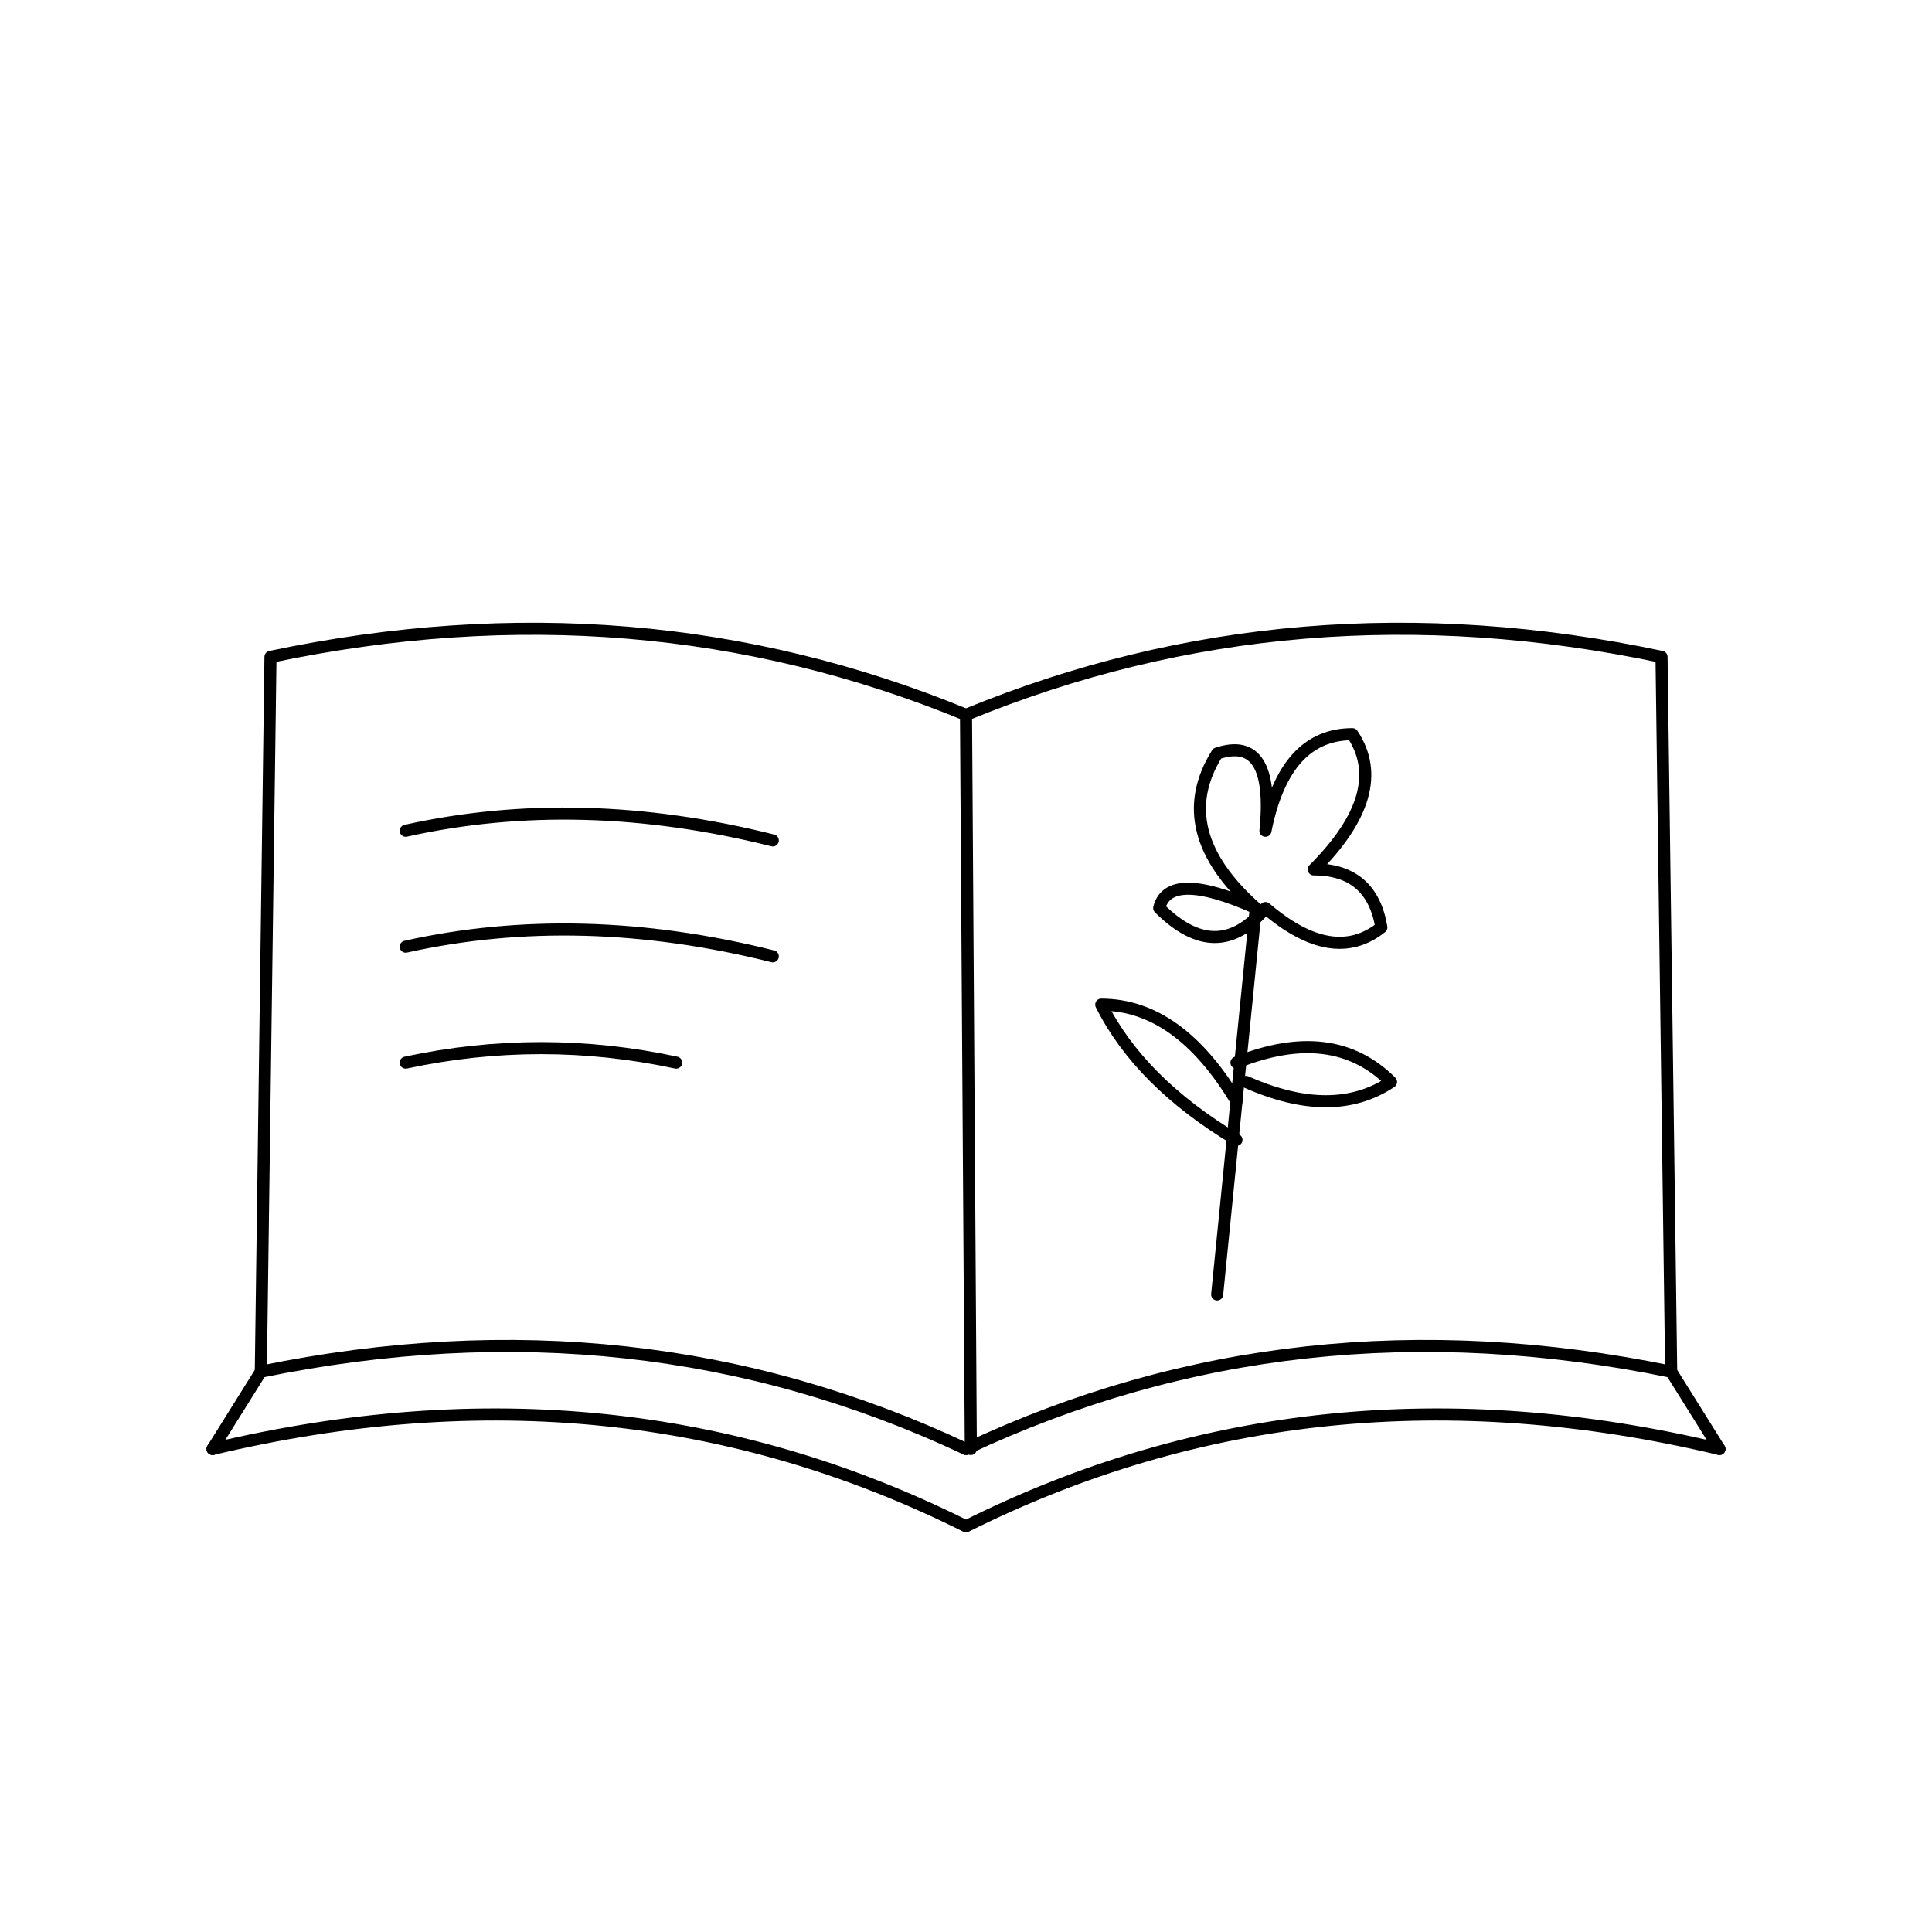
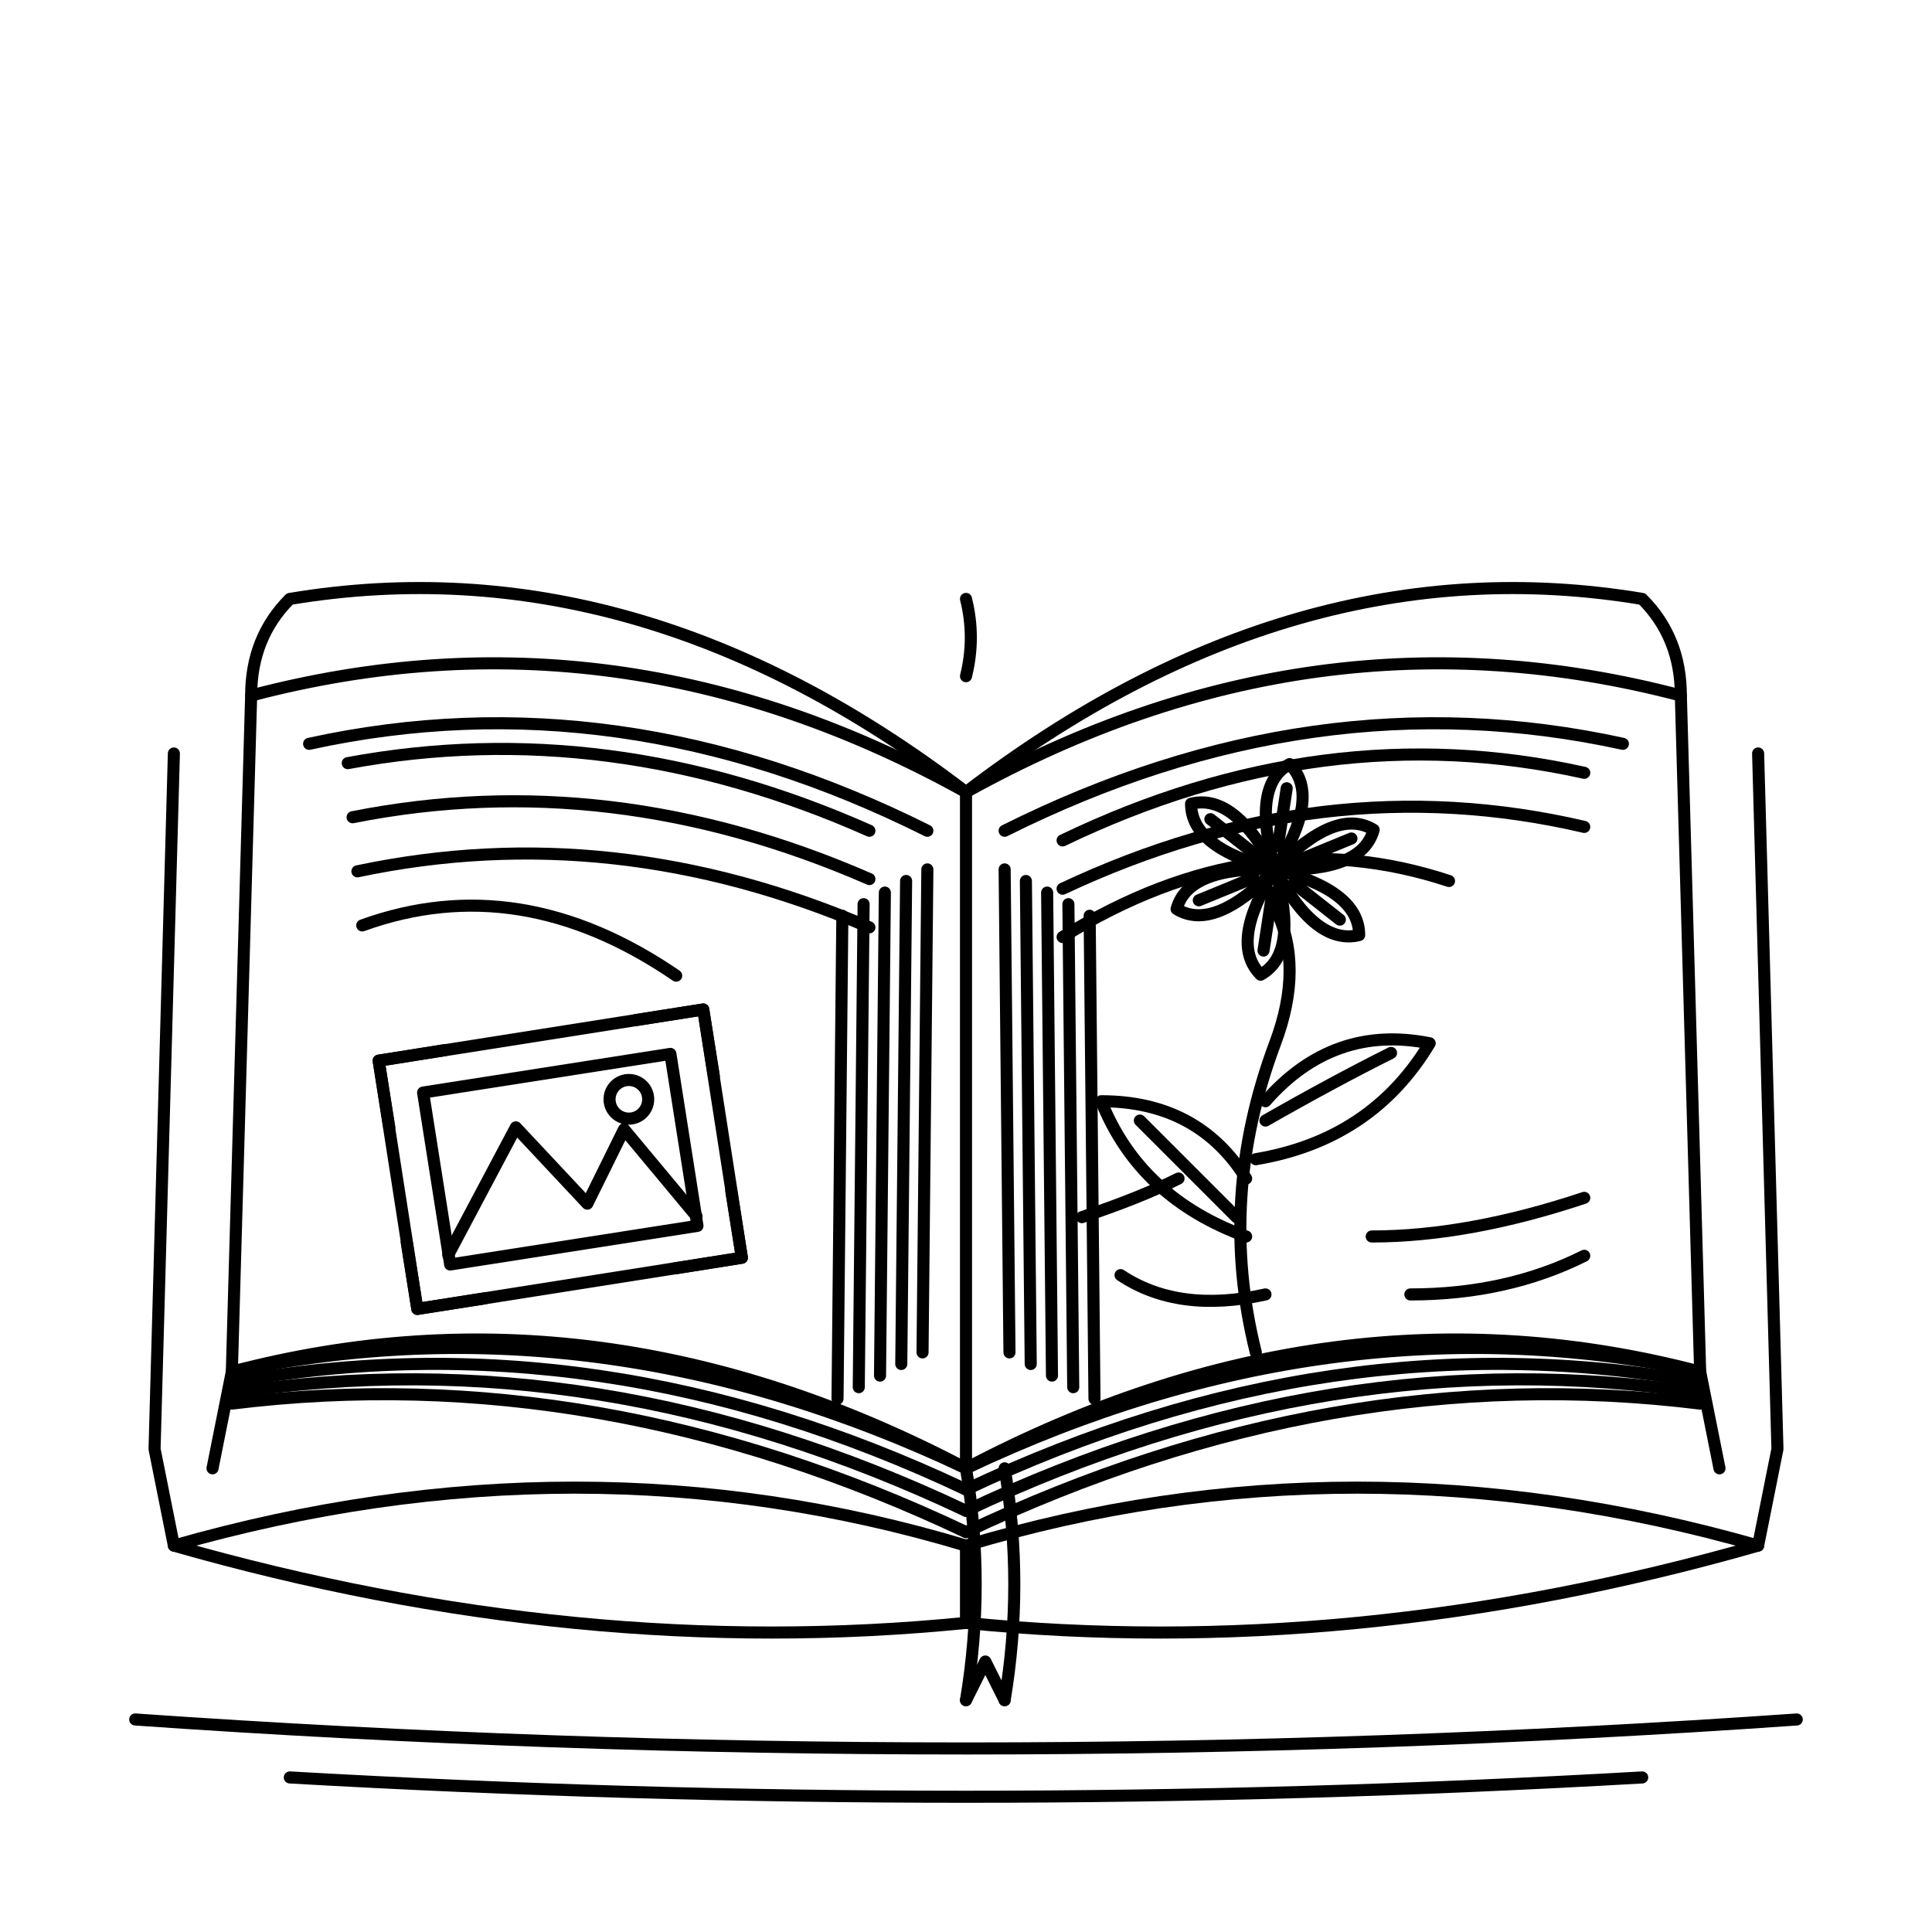
- <svg xmlns="http://www.w3.org/2000/svg" fill="none" stroke="currentColor" stroke-width="1.25" stroke-linecap="round" stroke-linejoin="round" viewBox="0 0 200 200">
-   <path pathLength="1" d="M100 74Q66 60 28 68L27 142Q66 134 100 150" />
-   <path pathLength="1" d="M100 74Q134 60 172 68L173 142Q134 134 100 150" />
-   <path pathLength="1" d="M100 74L100.5 150" />
-   <path pathLength="1" d="M22 150Q64 140 100 158Q136 140 178 150" />
-   <path pathLength="1" d="M27 142L22 150" />
-   <path pathLength="1" d="M173 142L178 150" />
-   <path pathLength="1" d="M42 86Q60 82 80 87" />
-   <path pathLength="1" d="M42 98Q60 94 80 99" />
-   <path pathLength="1" d="M42 110Q56 107 70 110" />
-   <path pathLength="1" d="M126 134Q128 114 130 94" />
-   <path pathLength="1" class="accent" d="M130 94Q121 86 126 78Q132 76 131 86Q133 76 140 76Q144 82 136 90Q142 90 143 96Q138 100 131 94Q126 100 120 94Q121 90 130 94Z" />
-   <path pathLength="1" d="M128 118Q118 112 114 104Q122 104 128 114" />
-   <path pathLength="1" d="M128 110Q138 106 144 112Q138 116 129 112" />
+ <svg xmlns="http://www.w3.org/2000/svg" viewBox="0 0 200 200" fill="none" stroke="currentColor" stroke-width="1.25" stroke-linecap="round" stroke-linejoin="round">
+   <path pathLength="1" class="soft" d="M14 178Q100 184 186 178" />
+   <path pathLength="1" class="fine soft" d="M30 184Q100 188 170 184" />
+   <path pathLength="1" d="M100 160Q60 148 18 160L16 150L18 78" />
+   <path pathLength="1" d="M100 160Q140 148 182 160L184 150L182 78" />
+   <path pathLength="1" d="M18 160Q60 172 100 168Q140 172 182 160" />
+   <path pathLength="1" d="M100 160L100 168" />
+   <path pathLength="1" d="M24 142Q62 134 100 152" />
+   <path pathLength="1" d="M176 142Q138 134 100 152" />
+   <path pathLength="1" class="fine" d="M24 143.1Q62 136.2 100 154.2" />
+   <path pathLength="1" class="fine" d="M176 143.1Q138 136.2 100 154.2" />
+   <path pathLength="1" class="fine" d="M24 144.2Q62 138.4 100 156.4" />
+   <path pathLength="1" class="fine" d="M176 144.2Q138 138.4 100 156.4" />
+   <path pathLength="1" class="fine" d="M24 145.3Q62 140.6 100 158.6" />
+   <path pathLength="1" class="fine" d="M176 145.3Q138 140.6 100 158.6" />
+   <path pathLength="1" class="fine" d="M24 142L22 152M176 142L178 152" />
+   <path pathLength="1" d="M100 82Q64 62 26 72L24 142Q62 132 100 152" />
+   <path pathLength="1" d="M100 82Q136 62 174 72L176 142Q138 132 100 152" />
+   <path pathLength="1" d="M100 82L100 152" />
+   <path pathLength="1" class="fine" d="M96 86Q64 70 32 77" />
+   <path pathLength="1" class="fine" d="M104 86Q136 70 168 77" />
+   <path pathLength="1" class="soft" d="M100 82Q66 56 30 62Q26 66 26 72" />
+   <path pathLength="1" class="soft" d="M100 82Q134 56 170 62Q174 66 174 72" />
+   <path pathLength="1" class="fine" d="M36 79Q63 74 90 86" />
+   <path pathLength="1" class="fine" d="M36.5 84.6Q63.2 79.3 90 91" />
+   <path pathLength="1" class="fine" d="M37 90.2Q63.5 84.6 90 96" />
+   <path pathLength="1" class="fine" d="M37.5 95.8Q53.8 89.9 70 101" />
+   <path pathLength="1" class="fine" d="M110 87Q137 74 164 80" />
+   <path pathLength="1" class="fine" d="M110 92Q137 79.3 164 85.6" />
+   <path pathLength="1" class="fine" d="M110 97Q130 84.6 150 91.2" />
+   <path pathLength="1" d="M130 140Q126 124 132 108Q135 100 132 94" />
+   <path pathLength="1" d="M129 128Q118 124 114 114Q124 114 129 122" />
+   <path pathLength="1" class="fine" d="M128 126Q122 120 118 116" />
+   <path pathLength="1" d="M130 120Q142 118 148 108Q138 106 131 114" />
+   <path pathLength="1" class="fine" d="M131 116Q138 112 144 109" />
+   <path pathLength="1" class="fine soft" d="M131 134Q122 136 116 132" />
+   <path pathLength="1" class="accent" d="M132 90Q129.5 81.3 133.5 79.1Q136.8 82.4 132 90" />
+   <path pathLength="1" class="accent fine" d="M132.3 87.5L133.2 81.6" />
+   <path pathLength="1" class="accent" d="M132 90Q138.3 83.5 142.2 85.9Q141 90.3 132 90" />
+   <path pathLength="1" class="accent fine" d="M134.3 89.1L139.9 86.8" />
+   <path pathLength="1" class="accent" d="M132 90Q140.7 92.2 140.7 96.8Q136.2 97.9 132 90" />
+   <path pathLength="1" class="accent fine" d="M134 91.5L138.7 95.2" />
+   <path pathLength="1" class="accent" d="M132 90Q134.5 98.7 130.5 100.9Q127.2 97.6 132 90" />
+   <path pathLength="1" class="accent fine" d="M131.7 92.5L130.8 98.4" />
+   <path pathLength="1" class="accent" d="M132 90Q125.7 96.5 121.8 94.1Q123 89.7 132 90" />
+   <path pathLength="1" class="accent fine" d="M129.7 90.9L124.1 93.2" />
+   <path pathLength="1" class="accent" d="M132 90Q123.3 87.8 123.3 83.2Q127.8 82.1 132 90" />
+   <path pathLength="1" class="accent fine" d="M130 88.5L125.3 84.8" />
+   <circle pathLength="1" class="fill-accent" cx="132" cy="90" r="2.4" />
+   <path pathLength="1" d="M39.2 109.8L72.8 104.5L76.8 130.2L43.2 135.5Z" />
+   <path pathLength="1" class="fine" d="M43.8 113.1L69.4 109.1L72.2 126.9L46.6 130.9Z" />
+   <path pathLength="1" class="fine" d="M46.4 129.9L53.4 116.7L60.8 124.6L64.6 116.9L72.1 125.9" />
+   <circle pathLength="1" class="accent fine" cx="65.1" cy="113.8" r="2" />
+   <path pathLength="1" class="accent" d="M46.1 108.7L39.2 109.8L40.3 116.7" />
+   <path pathLength="1" class="accent" d="M65.8 105.6L72.8 104.5L73.9 111.4" />
+   <path pathLength="1" class="accent" d="M69.9 131.3L76.8 130.2L75.7 123.3" />
+   <path pathLength="1" class="accent" d="M50.2 134.4L43.2 135.5L42.1 128.6" />
+   <path pathLength="1" class="accent" d="M100 152Q102 164 100 176" />
+   <path pathLength="1" class="accent" d="M104 152Q106 164 104 176" />
+   <path pathLength="1" class="accent" d="M100 176L102 172L104 176" />
+   <path pathLength="1" class="soft" d="M100 70Q101 66 100 62" />
+   <path pathLength="1" class="fine soft" d="M96 90L95.5 140" />
+   <path pathLength="1" class="fine soft" d="M104 90L104.5 140" />
+   <path pathLength="1" class="fine soft" d="M93.8 91.2L93.3 141.2" />
+   <path pathLength="1" class="fine soft" d="M106.2 91.2L106.7 141.2" />
+   <path pathLength="1" class="fine soft" d="M91.6 92.4L91.1 142.4" />
+   <path pathLength="1" class="fine soft" d="M108.4 92.4L108.9 142.4" />
+   <path pathLength="1" class="fine soft" d="M89.4 93.6L88.9 143.6" />
+   <path pathLength="1" class="fine soft" d="M110.6 93.6L111.1 143.6" />
+   <path pathLength="1" class="fine soft" d="M87.2 94.8L86.7 144.8" />
+   <path pathLength="1" class="fine soft" d="M112.8 94.8L113.3 144.8" />
+   <path pathLength="1" class="fine soft" d="M112 126Q118 124 122 122" />
+   <path pathLength="1" class="fine" d="M142 128Q152 128 164 124" />
+   <path pathLength="1" class="fine" d="M146 134Q156 134 164 130" />
</svg>
